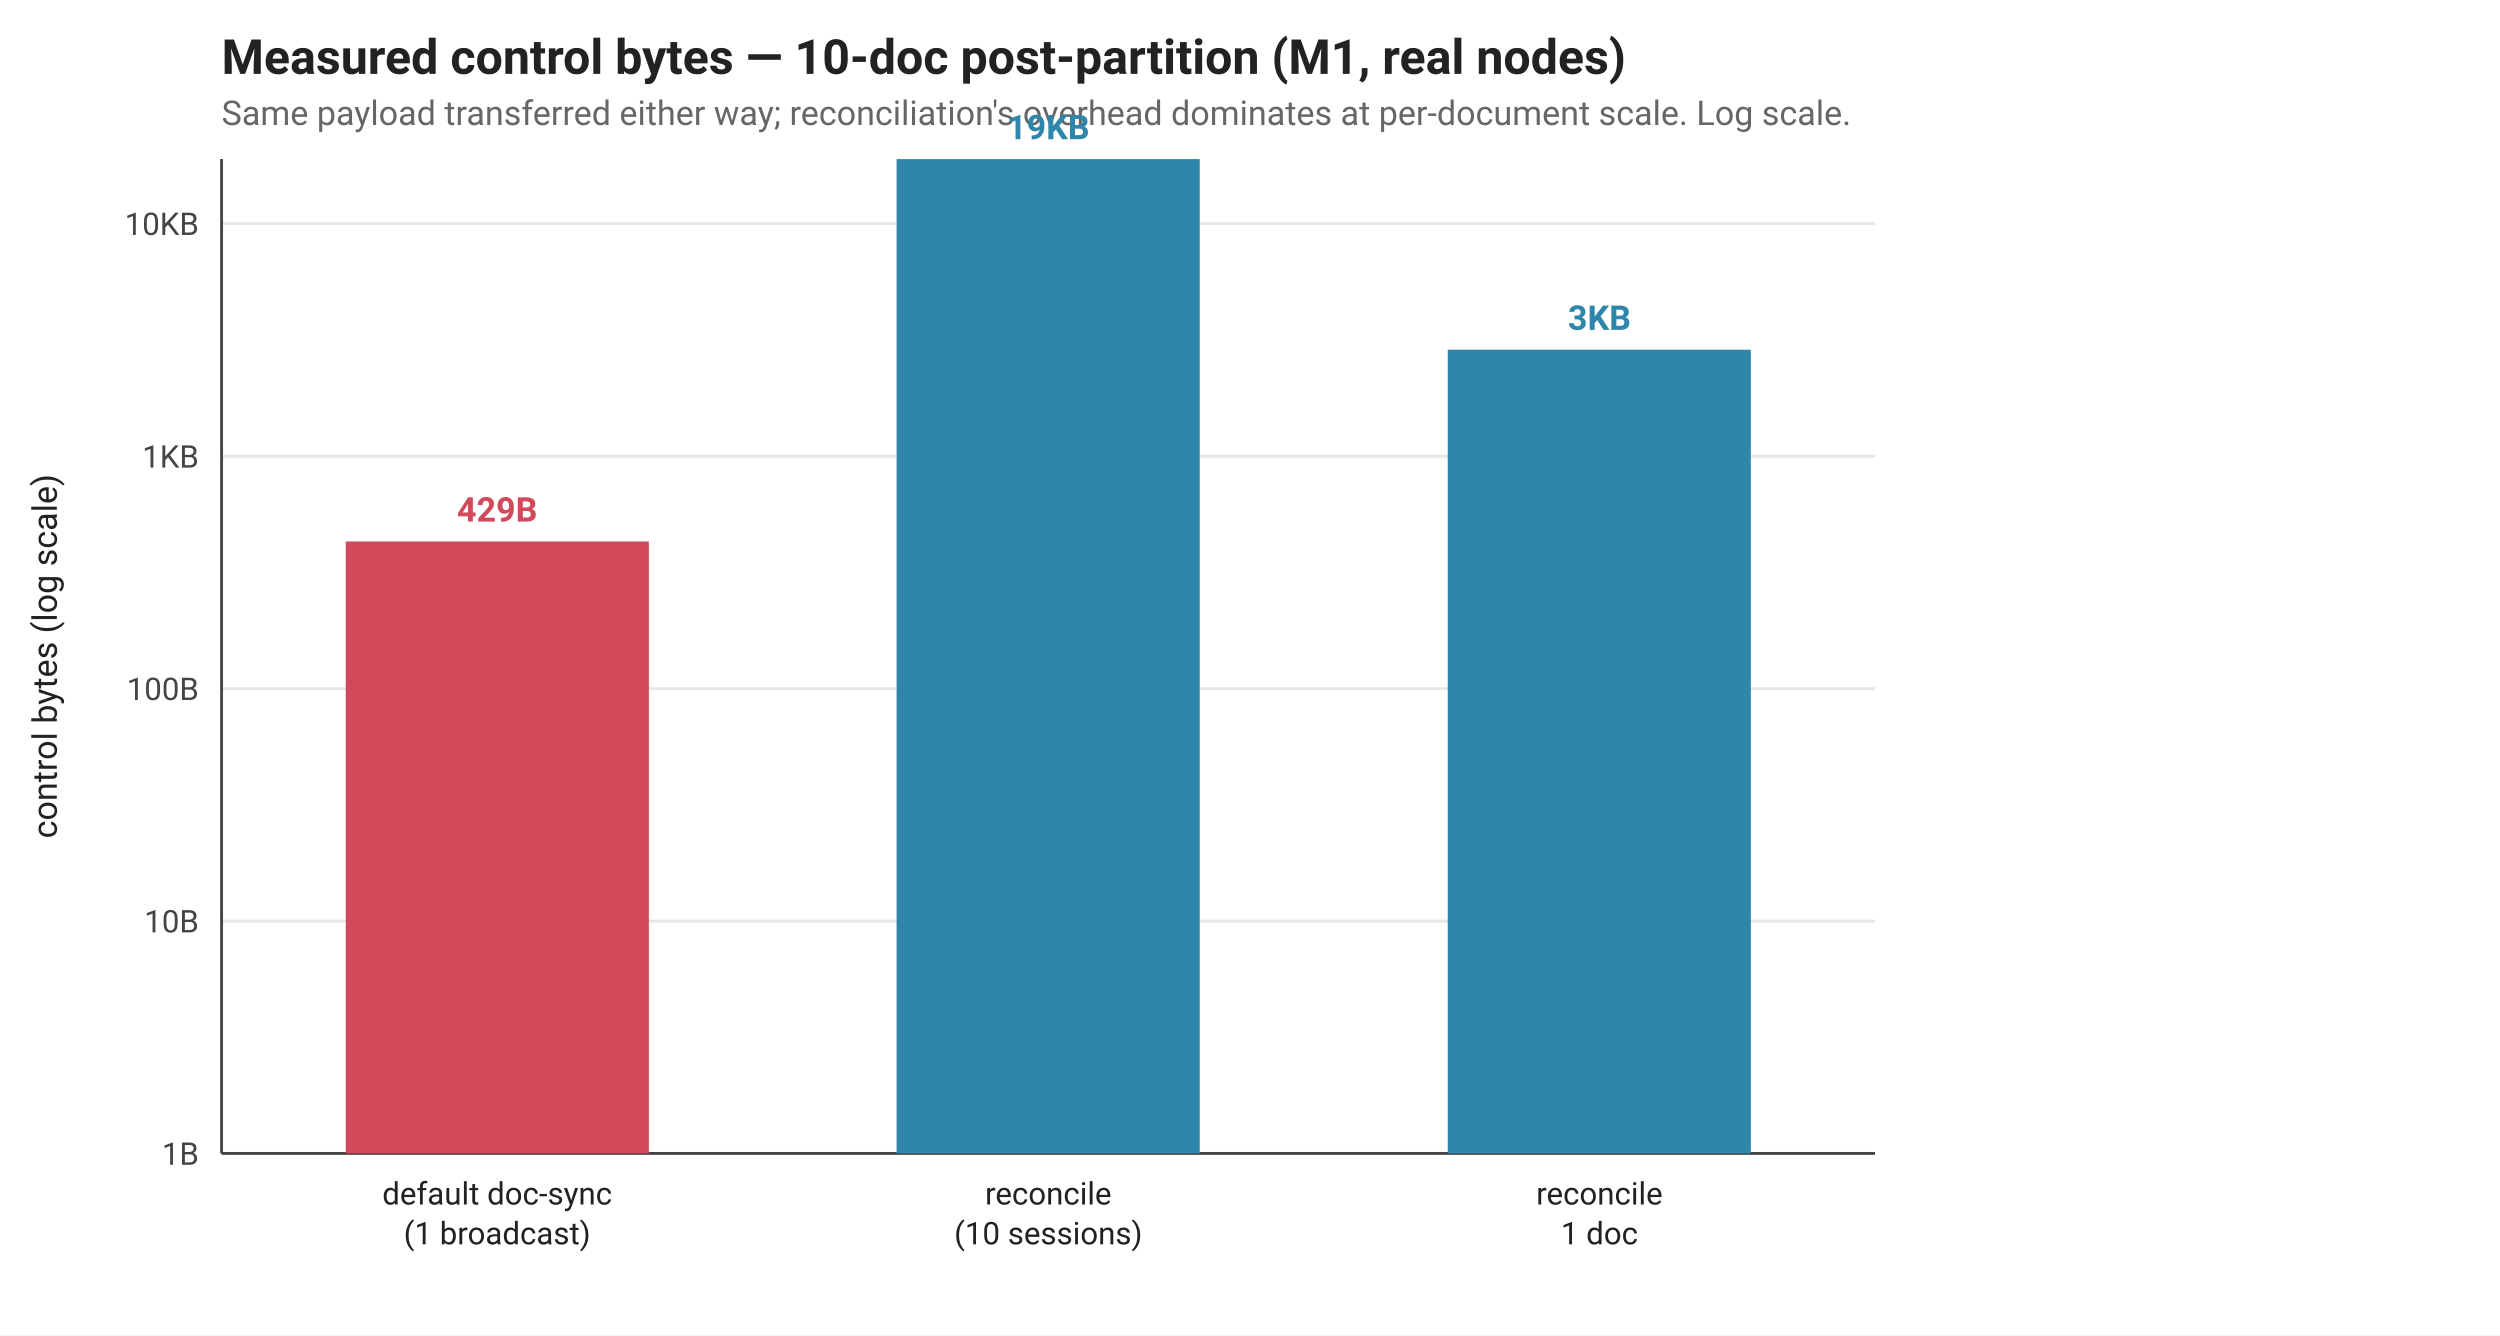
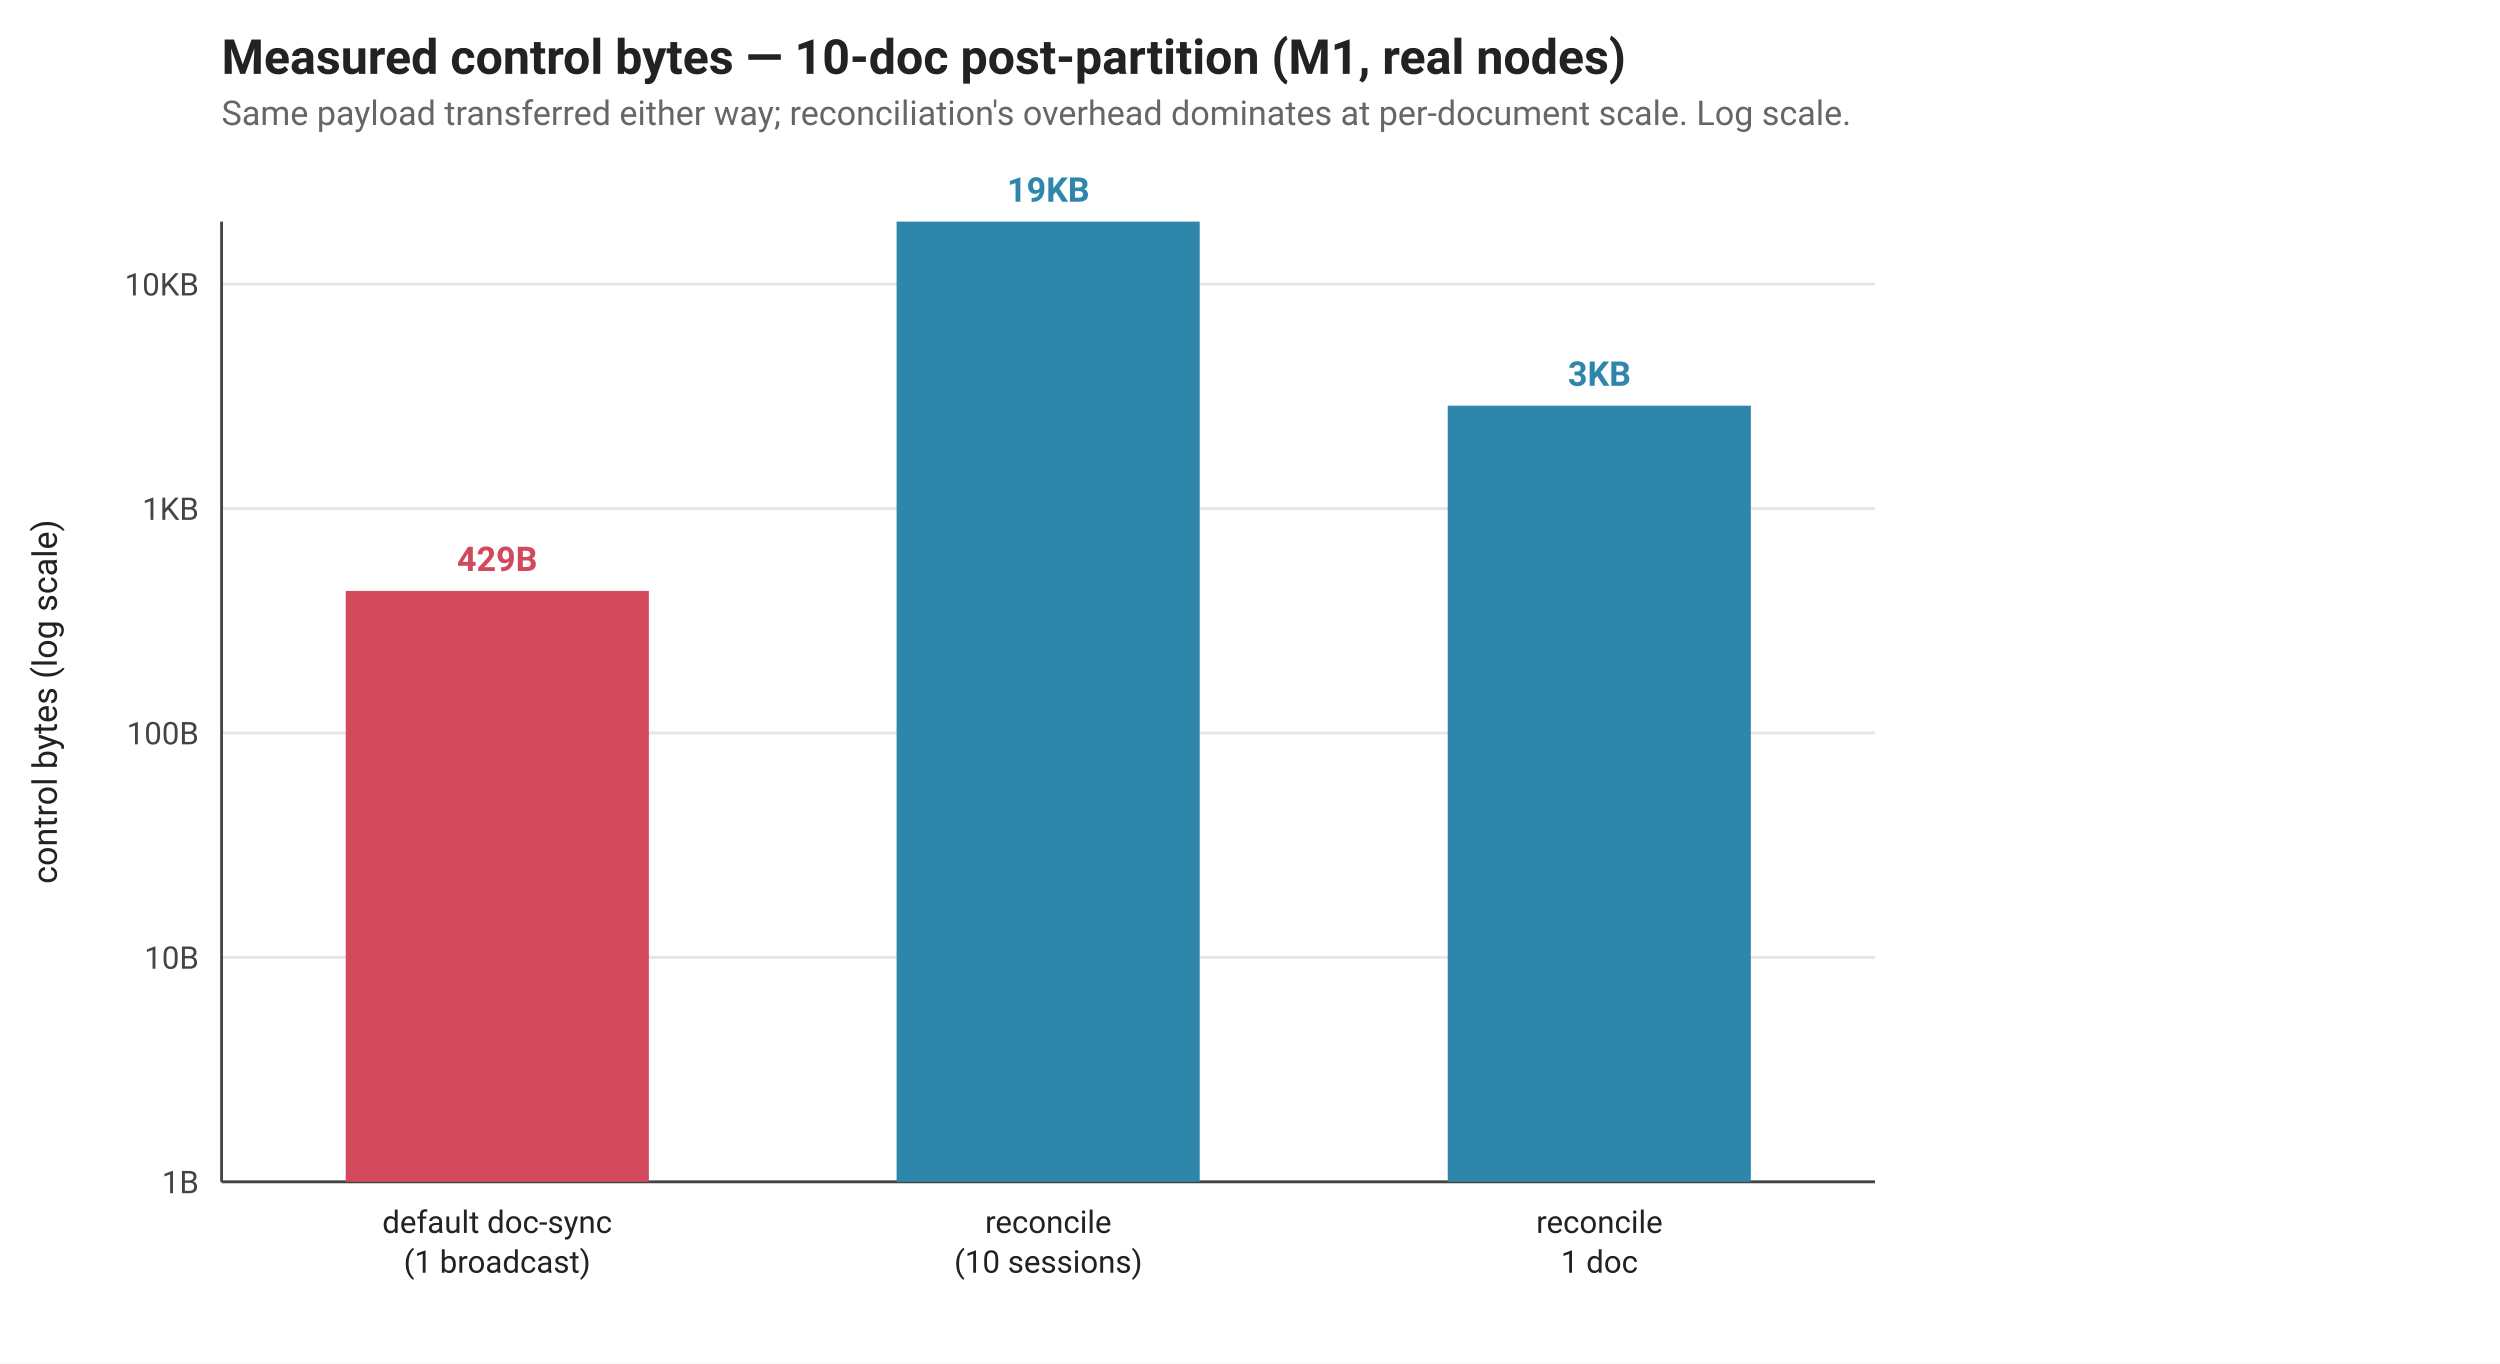
- <svg xmlns="http://www.w3.org/2000/svg" width="880" height="470" viewBox="0 0 880 470" font-family="-apple-system,Segoe UI,Roboto,sans-serif">
-   <rect width="880" height="470" fill="white" />
+ <svg xmlns="http://www.w3.org/2000/svg" width="880" height="480" viewBox="0 0 880 480" font-family="-apple-system,Segoe UI,Roboto,sans-serif">
+   <rect width="880" height="480" fill="white" />
  <text x="78" y="26" font-size="17" font-weight="700" fill="#222222">Measured control bytes — 10-doc post-partition (M1, real nodes)</text>
  <text x="78" y="44" font-size="12" fill="#666">Same payload transferred either way; reconciliation's overhead dominates at per-document scale. Log scale.</text>
-   <line x1="78" y1="406.0" x2="660" y2="406.0" stroke="#e6e6e6" />
-   <text x="70" y="410.0" font-size="11" fill="#444444" text-anchor="end">1B</text>
-   <line x1="78" y1="324.2" x2="660" y2="324.2" stroke="#e6e6e6" />
-   <text x="70" y="328.2" font-size="11" fill="#444444" text-anchor="end">10B</text>
-   <line x1="78" y1="242.4" x2="660" y2="242.4" stroke="#e6e6e6" />
-   <text x="70" y="246.4" font-size="11" fill="#444444" text-anchor="end">100B</text>
-   <line x1="78" y1="160.6" x2="660" y2="160.6" stroke="#e6e6e6" />
-   <text x="70" y="164.6" font-size="11" fill="#444444" text-anchor="end">1KB</text>
-   <line x1="78" y1="78.7" x2="660" y2="78.7" stroke="#e6e6e6" />
-   <text x="70" y="82.7" font-size="11" fill="#444444" text-anchor="end">10KB</text>
-   <line x1="78" y1="56" x2="78" y2="406" stroke="#444444" />
-   <line x1="78" y1="406" x2="660" y2="406" stroke="#444444" />
-   <text x="20" y="231" font-size="12" fill="#222222" text-anchor="middle" transform="rotate(-90 20 231)">control bytes (log scale)</text>
-   <rect x="121.7" y="190.6" width="106.7" height="215.4" fill="#d1495b" />
-   <text x="175.0" y="183.6" font-size="12" font-weight="600" fill="#d1495b" text-anchor="middle">429B</text>
-   <text x="175.0" y="424.0" font-size="11" fill="#222222" text-anchor="middle">default doc-sync</text>
-   <text x="175.0" y="438.0" font-size="11" fill="#222222" text-anchor="middle">(1 broadcast)</text>
-   <rect x="315.6" y="56.0" width="106.7" height="350.0" fill="#2e86ab" />
-   <text x="369.0" y="49.0" font-size="12" font-weight="600" fill="#2e86ab" text-anchor="middle">19KB</text>
-   <text x="369.0" y="424.0" font-size="11" fill="#222222" text-anchor="middle">reconcile</text>
-   <text x="369.0" y="438.0" font-size="11" fill="#222222" text-anchor="middle">(10 sessions)</text>
-   <rect x="509.6" y="123.1" width="106.7" height="282.9" fill="#2e86ab" />
-   <text x="563.0" y="116.1" font-size="12" font-weight="600" fill="#2e86ab" text-anchor="middle">3KB</text>
-   <text x="563.0" y="424.0" font-size="11" fill="#222222" text-anchor="middle">reconcile</text>
-   <text x="563.0" y="438.0" font-size="11" fill="#222222" text-anchor="middle">1 doc</text>
+   <line x1="78" y1="416.0" x2="660" y2="416.0" stroke="#e6e6e6" />
+   <text x="70" y="420.0" font-size="11" fill="#444444" text-anchor="end">1B</text>
+   <line x1="78" y1="337.0" x2="660" y2="337.0" stroke="#e6e6e6" />
+   <text x="70" y="341.0" font-size="11" fill="#444444" text-anchor="end">10B</text>
+   <line x1="78" y1="258.0" x2="660" y2="258.0" stroke="#e6e6e6" />
+   <text x="70" y="262.0" font-size="11" fill="#444444" text-anchor="end">100B</text>
+   <line x1="78" y1="179.0" x2="660" y2="179.0" stroke="#e6e6e6" />
+   <text x="70" y="183.0" font-size="11" fill="#444444" text-anchor="end">1KB</text>
+   <line x1="78" y1="100.0" x2="660" y2="100.0" stroke="#e6e6e6" />
+   <text x="70" y="104.0" font-size="11" fill="#444444" text-anchor="end">10KB</text>
+   <line x1="78" y1="78" x2="78" y2="416" stroke="#444444" />
+   <line x1="78" y1="416" x2="660" y2="416" stroke="#444444" />
+   <text x="20" y="247" font-size="12" fill="#222222" text-anchor="middle" transform="rotate(-90 20 247)">control bytes (log scale)</text>
+   <rect x="121.7" y="208.0" width="106.7" height="208.0" fill="#d1495b" />
+   <text x="175.0" y="201.0" font-size="12" font-weight="600" fill="#d1495b" text-anchor="middle">429B</text>
+   <text x="175.0" y="434.0" font-size="11" fill="#222222" text-anchor="middle">default doc-sync</text>
+   <text x="175.0" y="448.0" font-size="11" fill="#222222" text-anchor="middle">(1 broadcast)</text>
+   <rect x="315.6" y="78.0" width="106.7" height="338.0" fill="#2e86ab" />
+   <text x="369.0" y="71.0" font-size="12" font-weight="600" fill="#2e86ab" text-anchor="middle">19KB</text>
+   <text x="369.0" y="434.0" font-size="11" fill="#222222" text-anchor="middle">reconcile</text>
+   <text x="369.0" y="448.0" font-size="11" fill="#222222" text-anchor="middle">(10 sessions)</text>
+   <rect x="509.6" y="142.8" width="106.7" height="273.2" fill="#2e86ab" />
+   <text x="563.0" y="135.8" font-size="12" font-weight="600" fill="#2e86ab" text-anchor="middle">3KB</text>
+   <text x="563.0" y="434.0" font-size="11" fill="#222222" text-anchor="middle">reconcile</text>
+   <text x="563.0" y="448.0" font-size="11" fill="#222222" text-anchor="middle">1 doc</text>
</svg>
